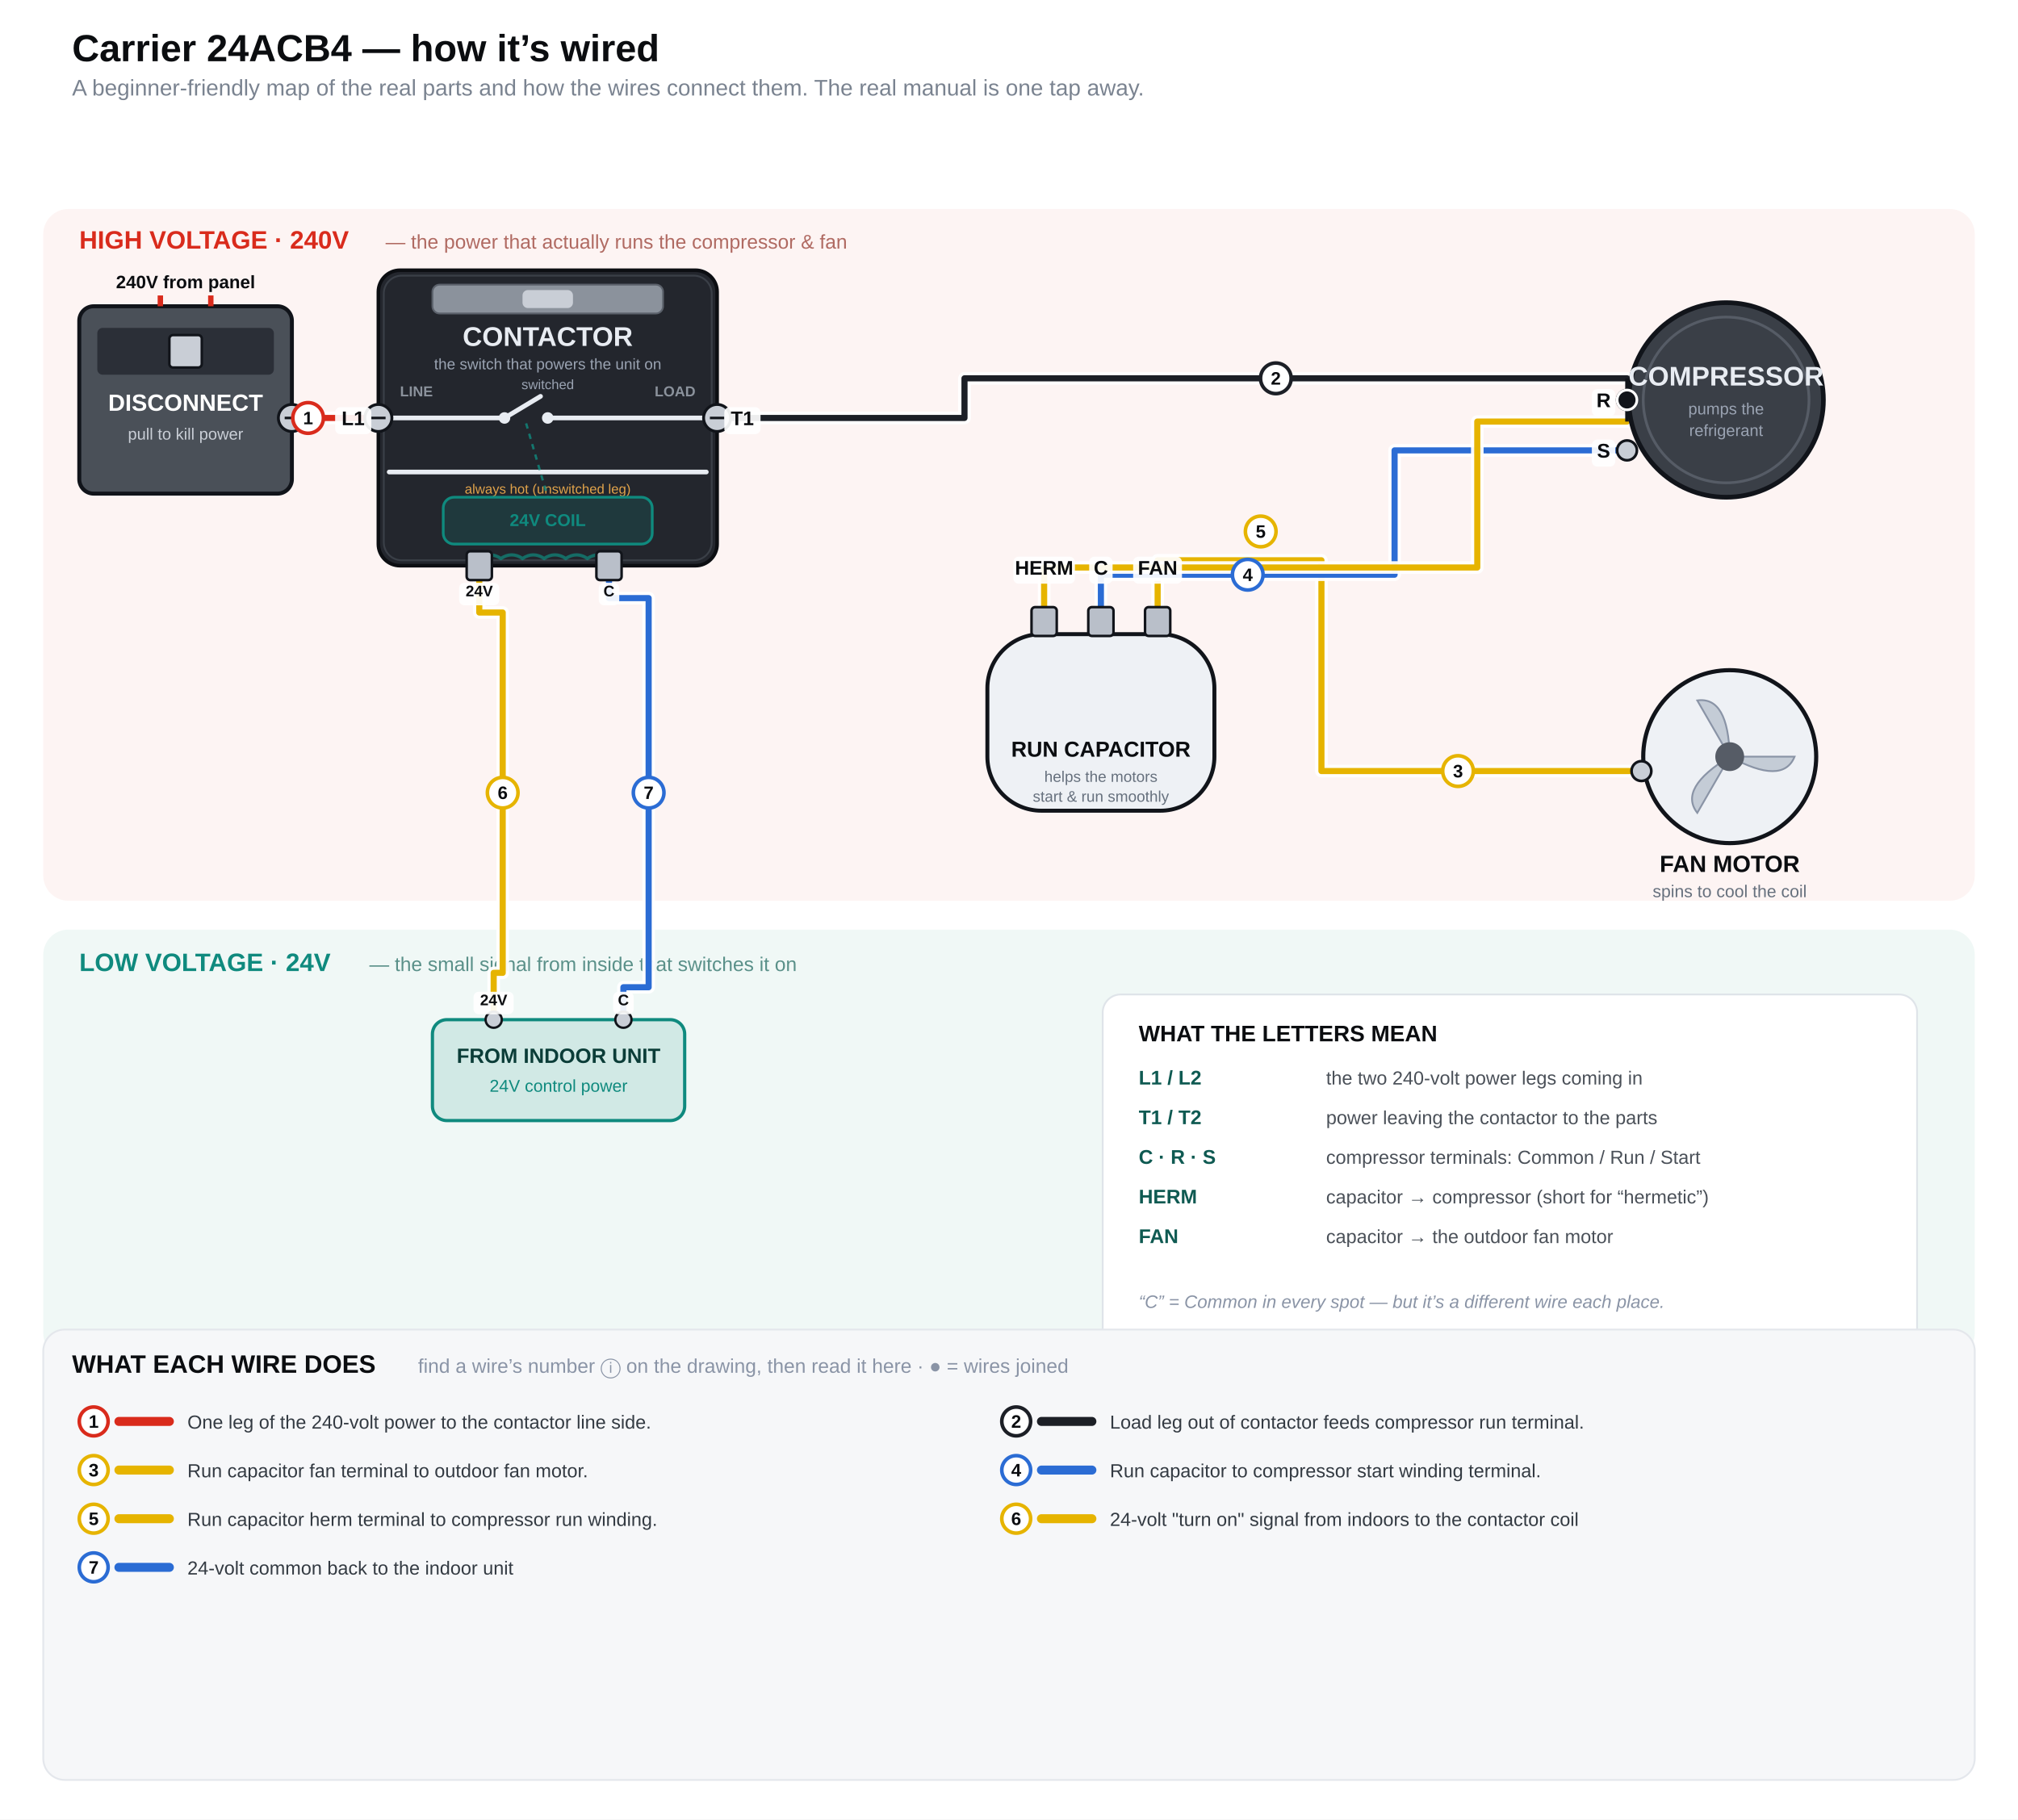
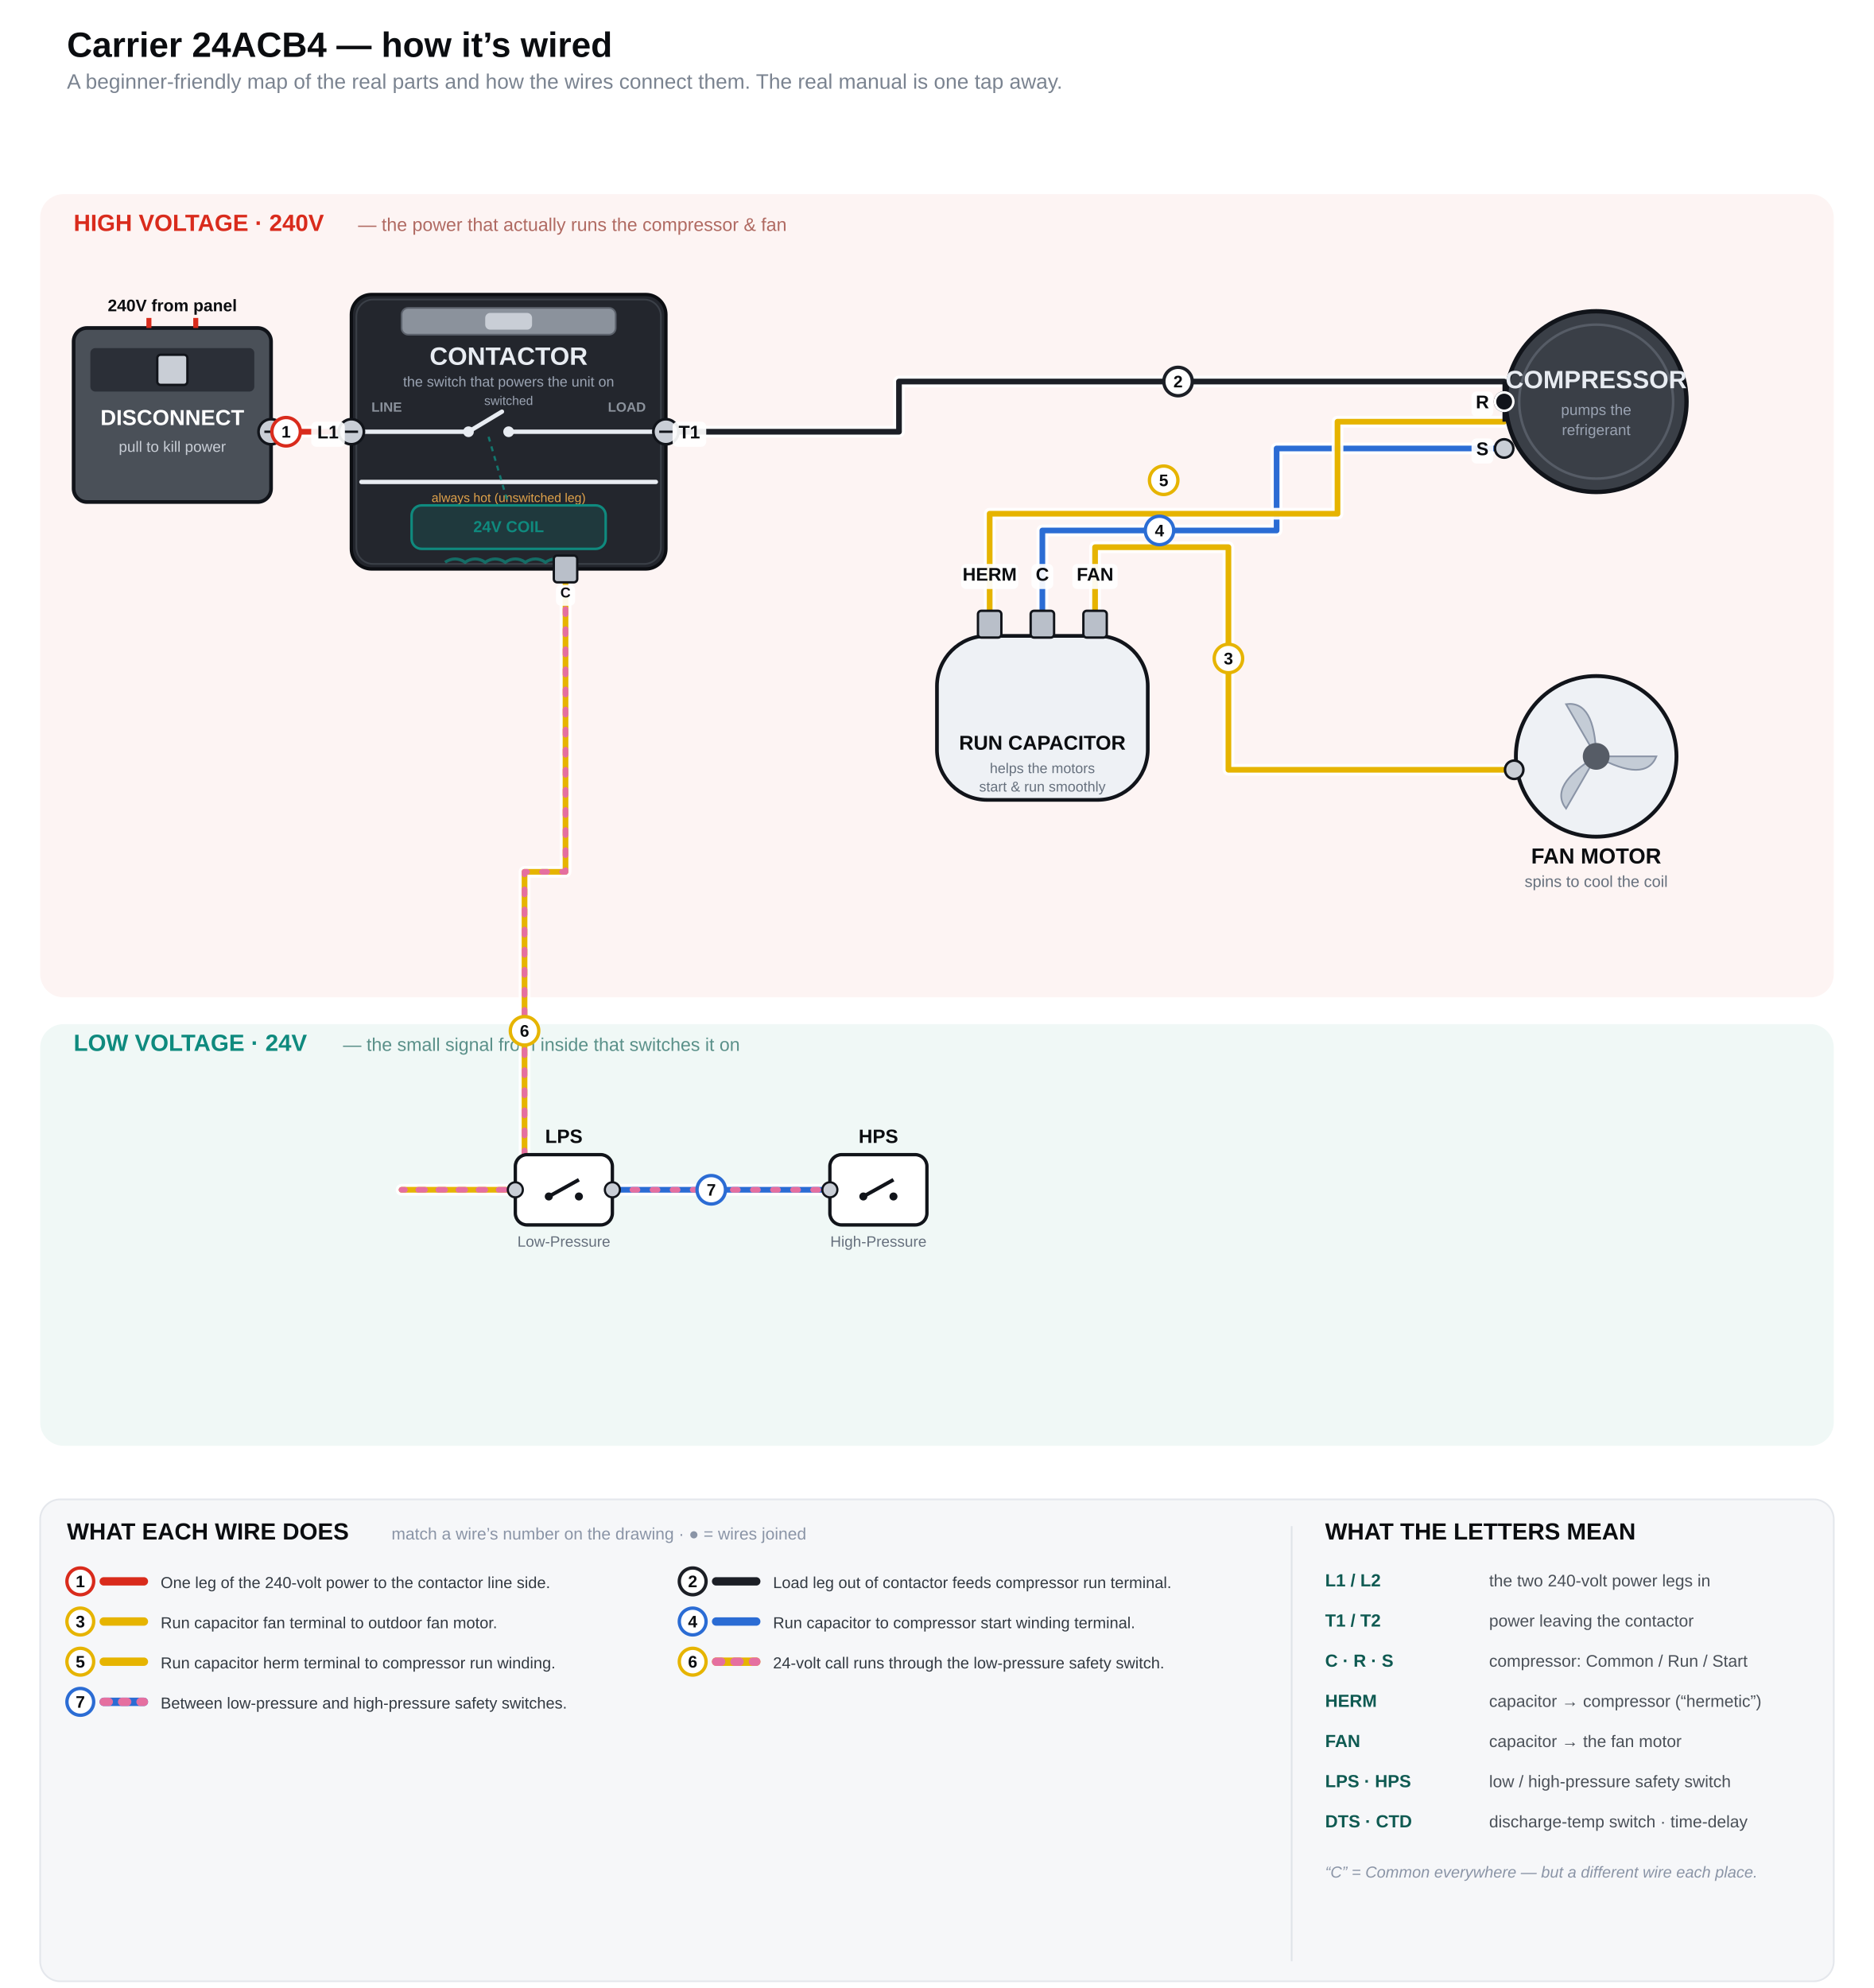
- <svg xmlns="http://www.w3.org/2000/svg" width="1120" height="1010" viewBox="0 0 1120 1010" font-family="ui-sans-serif,system-ui,Arial,sans-serif">
-   <rect x="0" y="0" width="1120" height="1010" fill="#ffffff" />
-   <rect x="24" y="116" width="1072" height="384" rx="14" fill="#fdf4f3" />
-   <rect x="24" y="516" width="1072" height="238" rx="14" fill="#f0f8f6" />
+ <svg xmlns="http://www.w3.org/2000/svg" width="1120" height="1188" viewBox="0 0 1120 1188" font-family="ui-sans-serif,system-ui,Arial,sans-serif">
+   <rect x="0" y="0" width="1120" height="1188" fill="#ffffff" />
+   <rect x="24" y="116" width="1072" height="480" rx="14" fill="#fdf4f3" />
+   <rect x="24" y="612" width="1072" height="252" rx="14" fill="#f0f8f6" />
  <text x="40" y="34" font-size="21" font-weight="800" fill="#0b0d10">Carrier 24ACB4 — how it’s wired</text>
  <text x="40" y="53" font-size="12.5" fill="#7a8390">A beginner-friendly map of the real parts and how the wires connect them. The real manual is one tap away.</text>
  <text x="44" y="138" font-size="14" font-weight="800" fill="#d92b1c">HIGH VOLTAGE · 240V</text>
  <text x="214" y="138" font-size="11" fill="#b06a62">— the power that actually runs the compressor &amp; fan</text>
-   <text x="44" y="539" font-size="14" font-weight="800" fill="#0f8a7e">LOW VOLTAGE · 24V</text>
-   <text x="205" y="539" font-size="11" fill="#5a9089">— the small signal from inside that switches it on</text>
-   <rect x="612" y="552" width="452" height="196" rx="10" fill="#ffffff" stroke="#dfe4e9" stroke-width="1" />
-   <text x="632" y="578" font-size="12.5" font-weight="800" fill="#0b0d10">WHAT THE LETTERS MEAN</text>
-   <text x="632" y="602" font-size="11" font-weight="800" fill="#0f5a52">L1 / L2</text>
-   <text x="736" y="602" font-size="10.5" fill="#4a5058">the two 240-volt power legs coming in</text>
-   <text x="632" y="624" font-size="11" font-weight="800" fill="#0f5a52">T1 / T2</text>
-   <text x="736" y="624" font-size="10.5" fill="#4a5058">power leaving the contactor to the parts</text>
-   <text x="632" y="646" font-size="11" font-weight="800" fill="#0f5a52">C · R · S</text>
-   <text x="736" y="646" font-size="10.5" fill="#4a5058">compressor terminals: Common / Run / Start</text>
-   <text x="632" y="668" font-size="11" font-weight="800" fill="#0f5a52">HERM</text>
-   <text x="736" y="668" font-size="10.5" fill="#4a5058">capacitor → compressor (short for “hermetic”)</text>
-   <text x="632" y="690" font-size="11" font-weight="800" fill="#0f5a52">FAN</text>
-   <text x="736" y="690" font-size="10.5" fill="#4a5058">capacitor → the outdoor fan motor</text>
-   <text x="632" y="726" font-size="10" font-style="italic" fill="#8a94a6">“C” = Common in every spot — but it’s a different wire each place.</text>
-   <path d="M 162.0 232.0 L 180.0 232.0 L 150.0 232.0 L 150.0 232.0 L 192.0 232.0 L 210.0 232.0" fill="none" stroke="#ffffff" stroke-width="7" opacity="0.95" stroke-linejoin="round" stroke-linecap="round" />
-   <path data-conn="PWR/L1|CONT/11" d="M 162.0 232.0 L 180.0 232.0 L 150.0 232.0 L 150.0 232.0 L 192.0 232.0 L 210.0 232.0" fill="none" stroke="#d92b1c" stroke-width="3.4" stroke-linejoin="round" stroke-linecap="round" />
-   <path d="M 398.0 232.0 L 420.0 232.0 L 535.3 232.0 L 535.3 210.0 L 881.0 210.0 L 903.0 210.0" fill="none" stroke="#ffffff" stroke-width="7" opacity="0.95" stroke-linejoin="round" stroke-linecap="round" />
-   <path data-conn="CONT/21|COMP/R" d="M 398.0 232.0 L 420.0 232.0 L 535.3 232.0 L 535.3 210.0 L 881.0 210.0 L 903.0 210.0" fill="none" stroke="#1c1f26" stroke-width="3.4" stroke-linejoin="round" stroke-linecap="round" />
-   <path d="M 642.5 337.0 L 642.5 311.0 L 733.4 311.0 L 733.4 428.0 L 885.0 428.0 L 911.0 428.0" fill="none" stroke="#ffffff" stroke-width="7" opacity="0.95" stroke-linejoin="round" stroke-linecap="round" />
-   <path data-conn="CAP/F|OFM/YEL" d="M 642.5 337.0 L 642.5 311.0 L 733.4 311.0 L 733.4 428.0 L 885.0 428.0 L 911.0 428.0" fill="none" stroke="#e6b400" stroke-width="3.4" stroke-linejoin="round" stroke-linecap="round" />
-   <path d="M 611.0 337.0 L 611.0 319.0 L 774.0 319.0 L 774.0 250.0 L 885.0 250.0 L 903.0 250.0" fill="none" stroke="#ffffff" stroke-width="7" opacity="0.95" stroke-linejoin="round" stroke-linecap="round" />
-   <path data-conn="CAP/C|COMP/S" d="M 611.0 337.0 L 611.0 319.0 L 774.0 319.0 L 774.0 250.0 L 885.0 250.0 L 903.0 250.0" fill="none" stroke="#2b6cd4" stroke-width="3.4" stroke-linejoin="round" stroke-linecap="round" />
-   <path d="M 579.5 337.0 L 579.5 315.0 L 819.9 315.0 L 819.9 234.0 L 881.0 234.0 L 903.0 234.0" fill="none" stroke="#ffffff" stroke-width="7" opacity="0.95" stroke-linejoin="round" stroke-linecap="round" />
-   <path data-conn="CAP/H|COMP/R" d="M 579.5 337.0 L 579.5 315.0 L 819.9 315.0 L 819.9 234.0 L 881.0 234.0 L 903.0 234.0" fill="none" stroke="#e6b400" stroke-width="3.4" stroke-linejoin="round" stroke-linecap="round" />
-   <path d="M 274.0 566.0 L 274.0 540.0 L 279.0 540.0 L 279.0 340.0 L 266.0 340.0 L 266.0 314.0" fill="none" stroke="#ffffff" stroke-width="7" opacity="0.95" stroke-linejoin="round" stroke-linecap="round" />
-   <path data-conn="IDU/R|CONT/COIL1" d="M 274.0 566.0 L 274.0 540.0 L 279.0 540.0 L 279.0 340.0 L 266.0 340.0 L 266.0 314.0" fill="none" stroke="#e6b400" stroke-width="3.4" stroke-linejoin="round" stroke-linecap="round" />
-   <path d="M 338.0 314.0 L 338.0 332.0 L 360.0 332.0 L 360.0 548.0 L 346.0 548.0 L 346.0 566.0" fill="none" stroke="#ffffff" stroke-width="7" opacity="0.95" stroke-linejoin="round" stroke-linecap="round" />
-   <path data-conn="CONT/COIL2|IDU/C" d="M 338.0 314.0 L 338.0 332.0 L 360.0 332.0 L 360.0 548.0 L 346.0 548.0 L 346.0 566.0" fill="none" stroke="#2b6cd4" stroke-width="3.4" stroke-linejoin="round" stroke-linecap="round" />
+   <text x="44" y="628" font-size="14" font-weight="800" fill="#0f8a7e">LOW VOLTAGE · 24V</text>
+   <text x="205" y="628" font-size="11" fill="#5a9089">— the small signal from inside that switches it on</text>
+   <path d="M 162.0 258.0 L 180.0 258.0 L 150.0 258.0 L 150.0 258.0 L 192.0 258.0 L 210.0 258.0" fill="none" stroke="#ffffff" stroke-width="7" opacity="0.95" stroke-linejoin="round" stroke-linecap="round" />
+   <path data-conn="PWR/L1|CONT/11" d="M 162.0 258.0 L 180.0 258.0 L 150.0 258.0 L 150.0 258.0 L 192.0 258.0 L 210.0 258.0" fill="none" stroke="#d92b1c" stroke-width="3.4" stroke-linejoin="round" stroke-linecap="round" />
+   <path d="M 398.0 258.0 L 426.0 258.0 L 537.3 258.0 L 537.3 228.0 L 871.0 228.0 L 899.0 228.0" fill="none" stroke="#ffffff" stroke-width="7" opacity="0.95" stroke-linejoin="round" stroke-linecap="round" />
+   <path data-conn="CONT/21|COMP/R" d="M 398.0 258.0 L 426.0 258.0 L 537.3 258.0 L 537.3 228.0 L 871.0 228.0 L 899.0 228.0" fill="none" stroke="#1c1f26" stroke-width="3.4" stroke-linejoin="round" stroke-linecap="round" />
+   <path d="M 654.5 365.0 L 654.5 327.0 L 734.2 327.0 L 734.2 460.0 L 867.0 460.0 L 905.0 460.0" fill="none" stroke="#ffffff" stroke-width="7" opacity="0.95" stroke-linejoin="round" stroke-linecap="round" />
+   <path data-conn="CAP/F|OFM/YEL" d="M 654.5 365.0 L 654.5 327.0 L 734.2 327.0 L 734.2 460.0 L 867.0 460.0 L 905.0 460.0" fill="none" stroke="#e6b400" stroke-width="3.4" stroke-linejoin="round" stroke-linecap="round" />
+   <path d="M 623.0 365.0 L 623.0 317.0 L 763.0 317.0 L 763.0 268.0 L 851.0 268.0 L 899.0 268.0" fill="none" stroke="#ffffff" stroke-width="7" opacity="0.95" stroke-linejoin="round" stroke-linecap="round" />
+   <path data-conn="CAP/C|COMP/S" d="M 623.0 365.0 L 623.0 317.0 L 763.0 317.0 L 763.0 268.0 L 851.0 268.0 L 899.0 268.0" fill="none" stroke="#2b6cd4" stroke-width="3.4" stroke-linejoin="round" stroke-linecap="round" />
+   <path d="M 591.5 365.0 L 591.5 307.0 L 799.4 307.0 L 799.4 252.0 L 841.0 252.0 L 899.0 252.0" fill="none" stroke="#ffffff" stroke-width="7" opacity="0.95" stroke-linejoin="round" stroke-linecap="round" />
+   <path data-conn="CAP/H|COMP/R" d="M 591.5 365.0 L 591.5 307.0 L 799.4 307.0 L 799.4 252.0 L 841.0 252.0 L 899.0 252.0" fill="none" stroke="#e6b400" stroke-width="3.4" stroke-linejoin="round" stroke-linecap="round" />
+   <path d="M 338.0 340.0 L 338.0 521.0 L 313.5 521.0 L 313.5 711.0 L 240.0 711.0 L 308.0 711.0" fill="none" stroke="#ffffff" stroke-width="7" opacity="0.95" stroke-linejoin="round" stroke-linecap="round" />
+   <path data-conn="CONT/A2|LPS/1" d="M 338.0 340.0 L 338.0 521.0 L 313.5 521.0 L 313.5 711.0 L 240.0 711.0 L 308.0 711.0" fill="none" stroke="#e6b400" stroke-width="3.4" stroke-linejoin="round" stroke-linecap="round" />
+   <path d="M 338.0 340.0 L 338.0 521.0 L 313.5 521.0 L 313.5 711.0 L 240.0 711.0 L 308.0 711.0" fill="none" stroke="#e56fa0" stroke-width="3.4" stroke-dasharray="3 9" stroke-linejoin="round" stroke-linecap="round" />
+   <path d="M 366.0 711.0 L 384.0 711.0 L 466.3 711.0 L 466.3 711.0 L 478.0 711.0 L 496.0 711.0" fill="none" stroke="#ffffff" stroke-width="7" opacity="0.95" stroke-linejoin="round" stroke-linecap="round" />
+   <path data-conn="LPS/2|HPS/1" d="M 366.0 711.0 L 384.0 711.0 L 466.3 711.0 L 466.3 711.0 L 478.0 711.0 L 496.0 711.0" fill="none" stroke="#2b6cd4" stroke-width="3.4" stroke-linejoin="round" stroke-linecap="round" />
+   <path d="M 366.0 711.0 L 384.0 711.0 L 466.3 711.0 L 466.3 711.0 L 478.0 711.0 L 496.0 711.0" fill="none" stroke="#e56fa0" stroke-width="3.4" stroke-dasharray="3 9" stroke-linejoin="round" stroke-linecap="round" />
  <g data-part="PWR">
-     <rect x="44.0" y="170.0" width="118" height="104" rx="8" fill="#4a5058" stroke="#11141a" stroke-width="2.2" />
-     <rect x="54.0" y="182.0" width="98" height="26" rx="3" fill="#2b2f37" />
-     <rect x="94.0" y="186.0" width="18" height="18" rx="2" fill="#c9ced6" stroke="#11141a" stroke-width="1.4" />
-     <text x="103.0" y="228.0" text-anchor="middle" font-size="13" font-weight="800" fill="#fff">DISCONNECT</text>
-     <text x="103.0" y="244.0" text-anchor="middle" font-size="9" fill="#c9ced6">pull to kill power</text>
-     <text x="103.0" y="160.0" text-anchor="middle" font-size="10" font-weight="700" fill="#0b0d10">240V from panel</text>
-     <line x1="89.0" y1="170.0" x2="89.0" y2="164.0" stroke="#d92b1c" stroke-width="3" />
-     <line x1="117.0" y1="170.0" x2="117.0" y2="164.0" stroke="#d92b1c" stroke-width="3" />
-     <circle cx="162.0" cy="232.0" r="7.5" fill="#c9ced6" stroke="#11141a" stroke-width="1.6" />
-     <line x1="158.0" y1="232.0" x2="166.0" y2="232.0" stroke="#11141a" stroke-width="1.4" />
+     <rect x="44.0" y="196.0" width="118" height="104" rx="8" fill="#4a5058" stroke="#11141a" stroke-width="2.2" />
+     <rect x="54.0" y="208.0" width="98" height="26" rx="3" fill="#2b2f37" />
+     <rect x="94.0" y="212.0" width="18" height="18" rx="2" fill="#c9ced6" stroke="#11141a" stroke-width="1.4" />
+     <text x="103.0" y="254.0" text-anchor="middle" font-size="13" font-weight="800" fill="#fff">DISCONNECT</text>
+     <text x="103.0" y="270.0" text-anchor="middle" font-size="9" fill="#c9ced6">pull to kill power</text>
+     <text x="103.0" y="186.0" text-anchor="middle" font-size="10" font-weight="700" fill="#0b0d10">240V from panel</text>
+     <line x1="89.0" y1="196.0" x2="89.0" y2="190.0" stroke="#d92b1c" stroke-width="3" />
+     <line x1="117.0" y1="196.0" x2="117.0" y2="190.0" stroke="#d92b1c" stroke-width="3" />
+     <circle cx="162.0" cy="258.0" r="7.5" fill="#c9ced6" stroke="#11141a" stroke-width="1.6" />
+     <line x1="158.0" y1="258.0" x2="166.0" y2="258.0" stroke="#11141a" stroke-width="1.4" />
  </g>
  <g data-part="CONT">
-     <rect x="210.0" y="150.0" width="188" height="164" rx="12" fill="#23262d" stroke="#0c0e12" stroke-width="2" />
-     <rect x="213.0" y="153.0" width="182" height="158" rx="10" fill="none" stroke="#3a3f47" stroke-width="1" />
-     <rect x="240.0" y="158.0" width="128" height="16" rx="4" fill="#8b929c" stroke="#5b616b" stroke-width="1" />
-     <rect x="290.0" y="161.0" width="28" height="10" rx="3" fill="#c9ced6" />
-     <text x="304.0" y="192.0" text-anchor="middle" font-size="15" font-weight="800" fill="#e8ecf2">CONTACTOR</text>
-     <text x="304.0" y="205.0" text-anchor="middle" font-size="8.5" fill="#9aa3b2">the switch that powers the unit on</text>
-     <text x="222.0" y="220.0" font-size="8" font-weight="700" fill="#8b929c">LINE</text>
-     <text x="386.0" y="220.0" text-anchor="end" font-size="8" font-weight="700" fill="#8b929c">LOAD</text>
-     <line x1="216.0" y1="232.0" x2="280.0" y2="232.0" stroke="#e8ecf2" stroke-width="2.6" stroke-linecap="round" />
-     <circle cx="280.0" cy="232.0" r="3.2" fill="#e8ecf2" />
-     <line x1="280.0" y1="232.0" x2="300.0" y2="220.0" stroke="#e8ecf2" stroke-width="2.6" stroke-linecap="round" />
-     <circle cx="304.0" cy="232.0" r="3.2" fill="#e8ecf2" />
-     <line x1="304.0" y1="232.0" x2="392.0" y2="232.0" stroke="#e8ecf2" stroke-width="2.6" stroke-linecap="round" />
-     <text x="304.0" y="216.0" text-anchor="middle" font-size="7.5" fill="#9aa3b2">switched</text>
-     <line x1="216.0" y1="262.0" x2="392.0" y2="262.0" stroke="#e8ecf2" stroke-width="2.6" stroke-linecap="round" />
-     <text x="304.0" y="274.0" text-anchor="middle" font-size="7.5" fill="#e0a24a">always hot (unswitched leg)</text>
-     <rect x="246.0" y="276.0" width="116" height="26" rx="6" fill="#0f8a7e" fill-opacity="0.20" stroke="#0f8a7e" stroke-width="1.5" />
-     <text x="304.0" y="292.0" text-anchor="middle" font-size="9.5" font-weight="800" fill="#0f8a7e">24V COIL</text>
-     <path d="M 266.0 310.0 Q 272.0 306.0 278.0 310.0 Q 284.0 306.0 290.0 310.0 Q 296.0 306.0 302.0 310.0 Q 308.0 306.0 314.0 310.0 Q 320.0 306.0 326.0 310.0 Q 332.0 306.0 338.0 310.0" fill="none" stroke="#0f8a7e" stroke-width="1.8" opacity="0.7" />
-     <line x1="292.0" y1="235.0" x2="304.0" y2="276.0" stroke="#0f8a7e" stroke-width="1.3" stroke-dasharray="3 3" opacity="0.8" />
-     <circle cx="210.0" cy="232.0" r="7.5" fill="#c9ced6" stroke="#11141a" stroke-width="1.6" />
-     <line x1="206.0" y1="232.0" x2="214.0" y2="232.0" stroke="#11141a" stroke-width="1.4" />
-     <rect x="186.0" y="226.0" width="20.1" height="15.0" rx="3" fill="#ffffff" opacity="0.92" />
-     <text x="196.0" y="236.0" text-anchor="middle" font-size="11" font-weight="700" fill="#0b0d10">L1</text>
-     <circle cx="398.0" cy="232.0" r="7.5" fill="#c9ced6" stroke="#11141a" stroke-width="1.6" />
-     <line x1="394.0" y1="232.0" x2="402.0" y2="232.0" stroke="#11141a" stroke-width="1.4" />
-     <rect x="402.0" y="226.0" width="20.1" height="15.0" rx="3" fill="#ffffff" opacity="0.92" />
-     <text x="412.0" y="236.0" text-anchor="middle" font-size="11" font-weight="700" fill="#0b0d10">T1</text>
-     <rect x="259.0" y="306.0" width="14" height="16" rx="2" fill="#b9bfc9" stroke="#11141a" stroke-width="1.4" />
-     <rect x="254.8" y="323.5" width="22.3" height="12.5" rx="3" fill="#ffffff" opacity="0.92" />
-     <text x="266.0" y="331.0" text-anchor="middle" font-size="8.5" font-weight="700" fill="#0b0d10">24V</text>
-     <rect x="331.0" y="306.0" width="14" height="16" rx="2" fill="#b9bfc9" stroke="#11141a" stroke-width="1.4" />
-     <rect x="332.3" y="323.5" width="11.4" height="12.5" rx="3" fill="#ffffff" opacity="0.92" />
-     <text x="338.0" y="331.0" text-anchor="middle" font-size="8.5" font-weight="700" fill="#0b0d10">C</text>
+     <rect x="210.0" y="176.0" width="188" height="164" rx="12" fill="#23262d" stroke="#0c0e12" stroke-width="2" />
+     <rect x="213.0" y="179.0" width="182" height="158" rx="10" fill="none" stroke="#3a3f47" stroke-width="1" />
+     <rect x="240.0" y="184.0" width="128" height="16" rx="4" fill="#8b929c" stroke="#5b616b" stroke-width="1" />
+     <rect x="290.0" y="187.0" width="28" height="10" rx="3" fill="#c9ced6" />
+     <text x="304.0" y="218.0" text-anchor="middle" font-size="15" font-weight="800" fill="#e8ecf2">CONTACTOR</text>
+     <text x="304.0" y="231.0" text-anchor="middle" font-size="8.5" fill="#9aa3b2">the switch that powers the unit on</text>
+     <text x="222.0" y="246.0" font-size="8" font-weight="700" fill="#8b929c">LINE</text>
+     <text x="386.0" y="246.0" text-anchor="end" font-size="8" font-weight="700" fill="#8b929c">LOAD</text>
+     <line x1="216.0" y1="258.0" x2="280.0" y2="258.0" stroke="#e8ecf2" stroke-width="2.6" stroke-linecap="round" />
+     <circle cx="280.0" cy="258.0" r="3.2" fill="#e8ecf2" />
+     <line x1="280.0" y1="258.0" x2="300.0" y2="246.0" stroke="#e8ecf2" stroke-width="2.6" stroke-linecap="round" />
+     <circle cx="304.0" cy="258.0" r="3.2" fill="#e8ecf2" />
+     <line x1="304.0" y1="258.0" x2="392.0" y2="258.0" stroke="#e8ecf2" stroke-width="2.6" stroke-linecap="round" />
+     <text x="304.0" y="242.0" text-anchor="middle" font-size="7.5" fill="#9aa3b2">switched</text>
+     <line x1="216.0" y1="288.0" x2="392.0" y2="288.0" stroke="#e8ecf2" stroke-width="2.6" stroke-linecap="round" />
+     <text x="304.0" y="300.0" text-anchor="middle" font-size="7.5" fill="#e0a24a">always hot (unswitched leg)</text>
+     <rect x="246.0" y="302.0" width="116" height="26" rx="6" fill="#0f8a7e" fill-opacity="0.20" stroke="#0f8a7e" stroke-width="1.5" />
+     <text x="304.0" y="318.0" text-anchor="middle" font-size="9.5" font-weight="800" fill="#0f8a7e">24V COIL</text>
+     <path d="M 266.0 336.0 Q 272.0 332.0 278.0 336.0 Q 284.0 332.0 290.0 336.0 Q 296.0 332.0 302.0 336.0 Q 308.0 332.0 314.0 336.0 Q 320.0 332.0 326.0 336.0 Q 332.0 332.0 338.0 336.0" fill="none" stroke="#0f8a7e" stroke-width="1.8" opacity="0.7" />
+     <line x1="292.0" y1="261.0" x2="304.0" y2="302.0" stroke="#0f8a7e" stroke-width="1.3" stroke-dasharray="3 3" opacity="0.8" />
+     <circle cx="210.0" cy="258.0" r="7.5" fill="#c9ced6" stroke="#11141a" stroke-width="1.6" />
+     <line x1="206.0" y1="258.0" x2="214.0" y2="258.0" stroke="#11141a" stroke-width="1.4" />
+     <rect x="186.0" y="252.0" width="20.1" height="15.0" rx="3" fill="#ffffff" opacity="0.92" />
+     <text x="196.0" y="262.0" text-anchor="middle" font-size="11" font-weight="700" fill="#0b0d10">L1</text>
+     <circle cx="398.0" cy="258.0" r="7.5" fill="#c9ced6" stroke="#11141a" stroke-width="1.6" />
+     <line x1="394.0" y1="258.0" x2="402.0" y2="258.0" stroke="#11141a" stroke-width="1.4" />
+     <rect x="402.0" y="252.0" width="20.1" height="15.0" rx="3" fill="#ffffff" opacity="0.92" />
+     <text x="412.0" y="262.0" text-anchor="middle" font-size="11" font-weight="700" fill="#0b0d10">T1</text>
+     <rect x="331.0" y="332.0" width="14" height="16" rx="2" fill="#b9bfc9" stroke="#11141a" stroke-width="1.4" />
+     <rect x="332.3" y="349.5" width="11.4" height="12.5" rx="3" fill="#ffffff" opacity="0.92" />
+     <text x="338.0" y="357.0" text-anchor="middle" font-size="8.5" font-weight="700" fill="#0b0d10">C</text>
  </g>
  <g data-part="COMP">
-     <circle cx="958.0" cy="222.0" r="54" fill="#3a3f47" stroke="#11141a" stroke-width="2.6" />
-     <circle cx="958.0" cy="222.0" r="46" fill="none" stroke="#565c66" stroke-width="1.5" />
-     <text x="958.0" y="214.0" text-anchor="middle" font-size="15" font-weight="800" fill="#e8ecf2">COMPRESSOR</text>
-     <text x="958.0" y="230.0" text-anchor="middle" font-size="9" fill="#9aa3b2">pumps the</text>
-     <text x="958.0" y="242.0" text-anchor="middle" font-size="9" fill="#9aa3b2">refrigerant</text>
-     <circle cx="903.0" cy="222.0" r="5.5" fill="#c9ced6" stroke="#11141a" stroke-width="1.5" />
-     <rect x="883.5" y="216.0" width="13.0" height="15.0" rx="3" fill="#ffffff" opacity="0.92" />
-     <text x="890.0" y="226.0" text-anchor="middle" font-size="11" font-weight="700" fill="#0b0d10">R</text>
-     <circle cx="903.0" cy="250.0" r="5.5" fill="#c9ced6" stroke="#11141a" stroke-width="1.5" />
-     <rect x="883.5" y="244.0" width="13.0" height="15.0" rx="3" fill="#ffffff" opacity="0.92" />
-     <text x="890.0" y="254.0" text-anchor="middle" font-size="11" font-weight="700" fill="#0b0d10">S</text>
+     <circle cx="954.0" cy="240.0" r="54" fill="#3a3f47" stroke="#11141a" stroke-width="2.6" />
+     <circle cx="954.0" cy="240.0" r="46" fill="none" stroke="#565c66" stroke-width="1.5" />
+     <text x="954.0" y="232.0" text-anchor="middle" font-size="15" font-weight="800" fill="#e8ecf2">COMPRESSOR</text>
+     <text x="954.0" y="248.0" text-anchor="middle" font-size="9" fill="#9aa3b2">pumps the</text>
+     <text x="954.0" y="260.0" text-anchor="middle" font-size="9" fill="#9aa3b2">refrigerant</text>
+     <circle cx="899.0" cy="240.0" r="5.5" fill="#c9ced6" stroke="#11141a" stroke-width="1.5" />
+     <rect x="879.5" y="234.0" width="13.0" height="15.0" rx="3" fill="#ffffff" opacity="0.92" />
+     <text x="886.0" y="244.0" text-anchor="middle" font-size="11" font-weight="700" fill="#0b0d10">R</text>
+     <circle cx="899.0" cy="268.0" r="5.5" fill="#c9ced6" stroke="#11141a" stroke-width="1.5" />
+     <rect x="879.5" y="262.0" width="13.0" height="15.0" rx="3" fill="#ffffff" opacity="0.92" />
+     <text x="886.0" y="272.0" text-anchor="middle" font-size="11" font-weight="700" fill="#0b0d10">S</text>
  </g>
  <g data-part="CAP">
-     <rect x="548.0" y="352.0" width="126" height="98" rx="30" fill="#eef1f5" stroke="#11141a" stroke-width="2.2" />
-     <text x="611.0" y="420.0" text-anchor="middle" font-size="12" font-weight="800" fill="#0b0d10">RUN CAPACITOR</text>
-     <text x="611.0" y="434.0" text-anchor="middle" font-size="8.5" fill="#66707d">helps the motors</text>
-     <text x="611.0" y="445.0" text-anchor="middle" font-size="8.5" fill="#66707d">start &amp; run smoothly</text>
-     <rect x="572.5" y="337.0" width="14" height="16" rx="2" fill="#b9bfc9" stroke="#11141a" stroke-width="1.4" />
-     <rect x="562.4" y="309.0" width="34.2" height="15.0" rx="3" fill="#ffffff" opacity="0.92" />
-     <text x="579.5" y="319.0" text-anchor="middle" font-size="11" font-weight="700" fill="#0b0d10">HERM</text>
-     <rect x="604.0" y="337.0" width="14" height="16" rx="2" fill="#b9bfc9" stroke="#11141a" stroke-width="1.4" />
-     <rect x="604.5" y="309.0" width="13.0" height="15.0" rx="3" fill="#ffffff" opacity="0.92" />
-     <text x="611.0" y="319.0" text-anchor="middle" font-size="11" font-weight="700" fill="#0b0d10">C</text>
-     <rect x="635.5" y="337.0" width="14" height="16" rx="2" fill="#b9bfc9" stroke="#11141a" stroke-width="1.4" />
-     <rect x="628.9" y="309.0" width="27.1" height="15.0" rx="3" fill="#ffffff" opacity="0.92" />
-     <text x="642.5" y="319.0" text-anchor="middle" font-size="11" font-weight="700" fill="#0b0d10">FAN</text>
+     <rect x="560.0" y="380.0" width="126" height="98" rx="30" fill="#eef1f5" stroke="#11141a" stroke-width="2.2" />
+     <text x="623.0" y="448.0" text-anchor="middle" font-size="12" font-weight="800" fill="#0b0d10">RUN CAPACITOR</text>
+     <text x="623.0" y="462.0" text-anchor="middle" font-size="8.5" fill="#66707d">helps the motors</text>
+     <text x="623.0" y="473.0" text-anchor="middle" font-size="8.5" fill="#66707d">start &amp; run smoothly</text>
+     <rect x="584.5" y="365.0" width="14" height="16" rx="2" fill="#b9bfc9" stroke="#11141a" stroke-width="1.4" />
+     <rect x="574.4" y="337.0" width="34.2" height="15.0" rx="3" fill="#ffffff" opacity="0.92" />
+     <text x="591.5" y="347.0" text-anchor="middle" font-size="11" font-weight="700" fill="#0b0d10">HERM</text>
+     <rect x="616.0" y="365.0" width="14" height="16" rx="2" fill="#b9bfc9" stroke="#11141a" stroke-width="1.4" />
+     <rect x="616.5" y="337.0" width="13.0" height="15.0" rx="3" fill="#ffffff" opacity="0.92" />
+     <text x="623.0" y="347.0" text-anchor="middle" font-size="11" font-weight="700" fill="#0b0d10">C</text>
+     <rect x="647.5" y="365.0" width="14" height="16" rx="2" fill="#b9bfc9" stroke="#11141a" stroke-width="1.4" />
+     <rect x="640.9" y="337.0" width="27.1" height="15.0" rx="3" fill="#ffffff" opacity="0.92" />
+     <text x="654.5" y="347.0" text-anchor="middle" font-size="11" font-weight="700" fill="#0b0d10">FAN</text>
  </g>
  <g data-part="OFM">
-     <circle cx="960.0" cy="420.0" r="48" fill="#eef1f5" stroke="#11141a" stroke-width="2.3" />
-     <path d="M 960.0 420.0 Q 989.5 436.1 996.0 420.0 Z" fill="#c4ccd6" stroke="#8a94a6" stroke-width="1" />
-     <path d="M 960.0 420.0 Q 931.3 437.5 942.0 451.2 Z" fill="#c4ccd6" stroke="#8a94a6" stroke-width="1" />
-     <path d="M 960.0 420.0 Q 959.2 386.4 942.0 388.8 Z" fill="#c4ccd6" stroke="#8a94a6" stroke-width="1" />
-     <circle cx="960.0" cy="420.0" r="8" fill="#565c66" />
-     <text x="960.0" y="484.0" text-anchor="middle" font-size="13" font-weight="800" fill="#0b0d10">FAN MOTOR</text>
-     <text x="960.0" y="498.0" text-anchor="middle" font-size="9.5" fill="#66707d">spins to cool the coil</text>
-     <circle cx="911.0" cy="428.0" r="5.5" fill="#c9ced6" stroke="#11141a" stroke-width="1.5" />
+     <circle cx="954.0" cy="452.0" r="48" fill="#eef1f5" stroke="#11141a" stroke-width="2.3" />
+     <path d="M 954.0 452.0 Q 983.5 468.1 990.0 452.0 Z" fill="#c4ccd6" stroke="#8a94a6" stroke-width="1" />
+     <path d="M 954.0 452.0 Q 925.3 469.5 936.0 483.2 Z" fill="#c4ccd6" stroke="#8a94a6" stroke-width="1" />
+     <path d="M 954.0 452.0 Q 953.2 418.4 936.0 420.8 Z" fill="#c4ccd6" stroke="#8a94a6" stroke-width="1" />
+     <circle cx="954.0" cy="452.0" r="8" fill="#565c66" />
+     <text x="954.0" y="516.0" text-anchor="middle" font-size="13" font-weight="800" fill="#0b0d10">FAN MOTOR</text>
+     <text x="954.0" y="530.0" text-anchor="middle" font-size="9.5" fill="#66707d">spins to cool the coil</text>
+     <circle cx="905.0" cy="460.0" r="5.5" fill="#c9ced6" stroke="#11141a" stroke-width="1.5" />
  </g>
-   <g data-part="IDU">
-     <rect x="240.0" y="566.0" width="140" height="56" rx="8" fill="#0f8a7e" fill-opacity="0.14" stroke="#0f8a7e" stroke-width="1.8" />
-     <text x="310.0" y="590.0" text-anchor="middle" font-size="11.5" font-weight="800" fill="#0b3d38">FROM INDOOR UNIT</text>
-     <text x="310.0" y="606.0" text-anchor="middle" font-size="9.5" fill="#0f8a7e">24V control power</text>
-     <circle cx="274.0" cy="566.0" r="4.5" fill="#c9ced6" stroke="#11141a" stroke-width="1.3" />
-     <rect x="262.8" y="550.5" width="22.3" height="12.5" rx="3" fill="#ffffff" opacity="0.92" />
-     <text x="274.0" y="558.0" text-anchor="middle" font-size="8.5" font-weight="700" fill="#0b0d10">24V</text>
-     <circle cx="346.0" cy="566.0" r="4.5" fill="#c9ced6" stroke="#11141a" stroke-width="1.3" />
-     <rect x="340.3" y="550.5" width="11.4" height="12.5" rx="3" fill="#ffffff" opacity="0.92" />
-     <text x="346.0" y="558.0" text-anchor="middle" font-size="8.5" font-weight="700" fill="#0b0d10">C</text>
+   <g data-part="LPS">
+     <rect x="308.0" y="690.0" width="58" height="42" rx="7" fill="#fff" stroke="#11141a" stroke-width="2" />
+     <circle cx="328.0" cy="715.0" r="2.4" fill="#11141a" />
+     <line x1="328.0" y1="715.0" x2="346.0" y2="705.0" stroke="#11141a" stroke-width="2.2" />
+     <circle cx="346.0" cy="715.0" r="2.4" fill="#11141a" />
+     <text x="337.0" y="683.0" text-anchor="middle" font-size="11.5" font-weight="800" fill="#0b0d10">LPS</text>
+     <text x="337.0" y="745.0" text-anchor="middle" font-size="9" fill="#66707d">Low-Pressure</text>
+     <circle cx="308.0" cy="711.0" r="4.5" fill="#c9ced6" stroke="#11141a" stroke-width="1.3" />
+     <circle cx="366.0" cy="711.0" r="4.5" fill="#c9ced6" stroke="#11141a" stroke-width="1.3" />
  </g>
-   <line x1="903.0" y1="210.0" x2="903.0" y2="234.0" stroke="#11141a" stroke-width="2" />
-   <circle cx="903.0" cy="222.0" r="5.5" fill="#11141a" stroke="#ffffff" stroke-width="1.5" />
-   <circle cx="171.0" cy="232.0" r="8.5" fill="#ffffff" stroke="#d92b1c" stroke-width="2" />
-   <text x="171.0" y="235.5" text-anchor="middle" font-size="10" font-weight="800" fill="#0b0d10">1</text>
-   <circle cx="708.1" cy="210.0" r="8.5" fill="#ffffff" stroke="#1c1f26" stroke-width="2" />
-   <text x="708.1" y="213.5" text-anchor="middle" font-size="10" font-weight="800" fill="#0b0d10">2</text>
-   <circle cx="809.2" cy="428.0" r="8.5" fill="#ffffff" stroke="#e6b400" stroke-width="2" />
-   <text x="809.2" y="431.5" text-anchor="middle" font-size="10" font-weight="800" fill="#0b0d10">3</text>
-   <circle cx="692.5" cy="319.0" r="8.5" fill="#ffffff" stroke="#2b6cd4" stroke-width="2" />
-   <text x="692.5" y="322.5" text-anchor="middle" font-size="10" font-weight="800" fill="#0b0d10">4</text>
-   <circle cx="699.7" cy="295.0" r="8.5" fill="#ffffff" stroke="#e6b400" stroke-width="2" />
-   <text x="699.7" y="298.5" text-anchor="middle" font-size="10" font-weight="800" fill="#0b0d10">5</text>
-   <circle cx="279.0" cy="440.0" r="8.5" fill="#ffffff" stroke="#e6b400" stroke-width="2" />
-   <text x="279.0" y="443.5" text-anchor="middle" font-size="10" font-weight="800" fill="#0b0d10">6</text>
-   <circle cx="360.0" cy="440.0" r="8.5" fill="#ffffff" stroke="#2b6cd4" stroke-width="2" />
-   <text x="360.0" y="443.5" text-anchor="middle" font-size="10" font-weight="800" fill="#0b0d10">7</text>
-   <rect x="24" y="738.0" width="1072" height="250" rx="12" fill="#f6f7f9" stroke="#e4e7ec" stroke-width="1" />
-   <text x="40" y="762.0" font-size="14" font-weight="800" fill="#0b0d10">WHAT EACH WIRE DOES</text>
-   <text x="232" y="762.0" font-size="11" fill="#8a94a6">find a wire’s number ⓘ on the drawing, then read it here · ● = wires joined</text>
-   <circle cx="52.0" cy="789.0" r="8" fill="#ffffff" stroke="#d92b1c" stroke-width="2" />
-   <text x="52.0" y="792.5" text-anchor="middle" font-size="10" font-weight="800" fill="#0b0d10">1</text>
-   <line x1="66.0" y1="789.0" x2="94.0" y2="789.0" stroke="#d92b1c" stroke-width="5" stroke-linecap="round" />
-   <text x="104.0" y="793.0" font-size="10.5" fill="#333a42">One leg of the 240-volt power to the contactor line side.</text>
-   <circle cx="564.0" cy="789.0" r="8" fill="#ffffff" stroke="#1c1f26" stroke-width="2" />
-   <text x="564.0" y="792.5" text-anchor="middle" font-size="10" font-weight="800" fill="#0b0d10">2</text>
-   <line x1="578.0" y1="789.0" x2="606.0" y2="789.0" stroke="#1c1f26" stroke-width="5" stroke-linecap="round" />
-   <text x="616.0" y="793.0" font-size="10.5" fill="#333a42">Load leg out of contactor feeds compressor run terminal.</text>
-   <circle cx="52.0" cy="816.0" r="8" fill="#ffffff" stroke="#e6b400" stroke-width="2" />
-   <text x="52.0" y="819.5" text-anchor="middle" font-size="10" font-weight="800" fill="#0b0d10">3</text>
-   <line x1="66.0" y1="816.0" x2="94.0" y2="816.0" stroke="#e6b400" stroke-width="5" stroke-linecap="round" />
-   <text x="104.0" y="820.0" font-size="10.5" fill="#333a42">Run capacitor fan terminal to outdoor fan motor.</text>
-   <circle cx="564.0" cy="816.0" r="8" fill="#ffffff" stroke="#2b6cd4" stroke-width="2" />
-   <text x="564.0" y="819.5" text-anchor="middle" font-size="10" font-weight="800" fill="#0b0d10">4</text>
-   <line x1="578.0" y1="816.0" x2="606.0" y2="816.0" stroke="#2b6cd4" stroke-width="5" stroke-linecap="round" />
-   <text x="616.0" y="820.0" font-size="10.5" fill="#333a42">Run capacitor to compressor start winding terminal.</text>
-   <circle cx="52.0" cy="843.0" r="8" fill="#ffffff" stroke="#e6b400" stroke-width="2" />
-   <text x="52.0" y="846.5" text-anchor="middle" font-size="10" font-weight="800" fill="#0b0d10">5</text>
-   <line x1="66.0" y1="843.0" x2="94.0" y2="843.0" stroke="#e6b400" stroke-width="5" stroke-linecap="round" />
-   <text x="104.0" y="847.0" font-size="10.5" fill="#333a42">Run capacitor herm terminal to compressor run winding.</text>
-   <circle cx="564.0" cy="843.0" r="8" fill="#ffffff" stroke="#e6b400" stroke-width="2" />
-   <text x="564.0" y="846.5" text-anchor="middle" font-size="10" font-weight="800" fill="#0b0d10">6</text>
-   <line x1="578.0" y1="843.0" x2="606.0" y2="843.0" stroke="#e6b400" stroke-width="5" stroke-linecap="round" />
-   <text x="616.0" y="847.0" font-size="10.5" fill="#333a42">24-volt "turn on" signal from indoors to the contactor coil</text>
-   <circle cx="52.0" cy="870.0" r="8" fill="#ffffff" stroke="#2b6cd4" stroke-width="2" />
-   <text x="52.0" y="873.5" text-anchor="middle" font-size="10" font-weight="800" fill="#0b0d10">7</text>
-   <line x1="66.0" y1="870.0" x2="94.0" y2="870.0" stroke="#2b6cd4" stroke-width="5" stroke-linecap="round" />
-   <text x="104.0" y="874.0" font-size="10.5" fill="#333a42">24-volt common back to the indoor unit</text>
+   <g data-part="HPS">
+     <rect x="496.0" y="690.0" width="58" height="42" rx="7" fill="#fff" stroke="#11141a" stroke-width="2" />
+     <circle cx="516.0" cy="715.0" r="2.4" fill="#11141a" />
+     <line x1="516.0" y1="715.0" x2="534.0" y2="705.0" stroke="#11141a" stroke-width="2.2" />
+     <circle cx="534.0" cy="715.0" r="2.4" fill="#11141a" />
+     <text x="525.0" y="683.0" text-anchor="middle" font-size="11.5" font-weight="800" fill="#0b0d10">HPS</text>
+     <text x="525.0" y="745.0" text-anchor="middle" font-size="9" fill="#66707d">High-Pressure</text>
+     <circle cx="496.0" cy="711.0" r="4.5" fill="#c9ced6" stroke="#11141a" stroke-width="1.3" />
+   </g>
+   <line x1="899.0" y1="228.0" x2="899.0" y2="252.0" stroke="#11141a" stroke-width="2" />
+   <circle cx="899.0" cy="240.0" r="5.5" fill="#11141a" stroke="#ffffff" stroke-width="1.5" />
+   <circle cx="171.0" cy="258.0" r="8.5" fill="#ffffff" stroke="#d92b1c" stroke-width="2" />
+   <text x="171.0" y="261.5" text-anchor="middle" font-size="10" font-weight="800" fill="#0b0d10">1</text>
+   <circle cx="704.1" cy="228.0" r="8.5" fill="#ffffff" stroke="#1c1f26" stroke-width="2" />
+   <text x="704.1" y="231.5" text-anchor="middle" font-size="10" font-weight="800" fill="#0b0d10">2</text>
+   <circle cx="734.2" cy="393.5" r="8.5" fill="#ffffff" stroke="#e6b400" stroke-width="2" />
+   <text x="734.2" y="397.0" text-anchor="middle" font-size="10" font-weight="800" fill="#0b0d10">3</text>
+   <circle cx="693.0" cy="317.0" r="8.5" fill="#ffffff" stroke="#2b6cd4" stroke-width="2" />
+   <text x="693.0" y="320.5" text-anchor="middle" font-size="10" font-weight="800" fill="#0b0d10">4</text>
+   <circle cx="695.5" cy="287.0" r="8.5" fill="#ffffff" stroke="#e6b400" stroke-width="2" />
+   <text x="695.5" y="290.5" text-anchor="middle" font-size="10" font-weight="800" fill="#0b0d10">5</text>
+   <circle cx="313.5" cy="616.0" r="8.5" fill="#ffffff" stroke="#e6b400" stroke-width="2" />
+   <text x="313.5" y="619.5" text-anchor="middle" font-size="10" font-weight="800" fill="#0b0d10">6</text>
+   <circle cx="425.1" cy="711.0" r="8.5" fill="#ffffff" stroke="#2b6cd4" stroke-width="2" />
+   <text x="425.1" y="714.5" text-anchor="middle" font-size="10" font-weight="800" fill="#0b0d10">7</text>
+   <rect x="24" y="896.0" width="1072" height="288" rx="12" fill="#f6f7f9" stroke="#e4e7ec" stroke-width="1" />
+   <line x1="772" y1="912.0" x2="772" y2="1172.0" stroke="#e0e4e9" stroke-width="1" />
+   <text x="40" y="920.0" font-size="14" font-weight="800" fill="#0b0d10">WHAT EACH WIRE DOES</text>
+   <text x="234" y="920.0" font-size="10" fill="#8a94a6">match a wire’s number on the drawing · ● = wires joined</text>
+   <circle cx="48.0" cy="945.0" r="8" fill="#ffffff" stroke="#d92b1c" stroke-width="2" />
+   <text x="48.0" y="948.5" text-anchor="middle" font-size="10" font-weight="800" fill="#0b0d10">1</text>
+   <line x1="62.0" y1="945.0" x2="86.0" y2="945.0" stroke="#d92b1c" stroke-width="5" stroke-linecap="round" />
+   <text x="96.0" y="949.0" font-size="9.5" fill="#333a42">One leg of the 240-volt power to the contactor line side.</text>
+   <circle cx="414.0" cy="945.0" r="8" fill="#ffffff" stroke="#1c1f26" stroke-width="2" />
+   <text x="414.0" y="948.5" text-anchor="middle" font-size="10" font-weight="800" fill="#0b0d10">2</text>
+   <line x1="428.0" y1="945.0" x2="452.0" y2="945.0" stroke="#1c1f26" stroke-width="5" stroke-linecap="round" />
+   <text x="462.0" y="949.0" font-size="9.5" fill="#333a42">Load leg out of contactor feeds compressor run terminal.</text>
+   <circle cx="48.0" cy="969.0" r="8" fill="#ffffff" stroke="#e6b400" stroke-width="2" />
+   <text x="48.0" y="972.5" text-anchor="middle" font-size="10" font-weight="800" fill="#0b0d10">3</text>
+   <line x1="62.0" y1="969.0" x2="86.0" y2="969.0" stroke="#e6b400" stroke-width="5" stroke-linecap="round" />
+   <text x="96.0" y="973.0" font-size="9.5" fill="#333a42">Run capacitor fan terminal to outdoor fan motor.</text>
+   <circle cx="414.0" cy="969.0" r="8" fill="#ffffff" stroke="#2b6cd4" stroke-width="2" />
+   <text x="414.0" y="972.5" text-anchor="middle" font-size="10" font-weight="800" fill="#0b0d10">4</text>
+   <line x1="428.0" y1="969.0" x2="452.0" y2="969.0" stroke="#2b6cd4" stroke-width="5" stroke-linecap="round" />
+   <text x="462.0" y="973.0" font-size="9.5" fill="#333a42">Run capacitor to compressor start winding terminal.</text>
+   <circle cx="48.0" cy="993.0" r="8" fill="#ffffff" stroke="#e6b400" stroke-width="2" />
+   <text x="48.0" y="996.5" text-anchor="middle" font-size="10" font-weight="800" fill="#0b0d10">5</text>
+   <line x1="62.0" y1="993.0" x2="86.0" y2="993.0" stroke="#e6b400" stroke-width="5" stroke-linecap="round" />
+   <text x="96.0" y="997.0" font-size="9.5" fill="#333a42">Run capacitor herm terminal to compressor run winding.</text>
+   <circle cx="414.0" cy="993.0" r="8" fill="#ffffff" stroke="#e6b400" stroke-width="2" />
+   <text x="414.0" y="996.5" text-anchor="middle" font-size="10" font-weight="800" fill="#0b0d10">6</text>
+   <line x1="428.0" y1="993.0" x2="452.0" y2="993.0" stroke="#e6b400" stroke-width="5" stroke-linecap="round" />
+   <line x1="428.0" y1="993.0" x2="452.0" y2="993.0" stroke="#e56fa0" stroke-width="5" stroke-dasharray="3 8" stroke-linecap="round" />
+   <text x="462.0" y="997.0" font-size="9.5" fill="#333a42">24-volt call runs through the low-pressure safety switch.</text>
+   <circle cx="48.0" cy="1017.0" r="8" fill="#ffffff" stroke="#2b6cd4" stroke-width="2" />
+   <text x="48.0" y="1020.5" text-anchor="middle" font-size="10" font-weight="800" fill="#0b0d10">7</text>
+   <line x1="62.0" y1="1017.0" x2="86.0" y2="1017.0" stroke="#2b6cd4" stroke-width="5" stroke-linecap="round" />
+   <line x1="62.0" y1="1017.0" x2="86.0" y2="1017.0" stroke="#e56fa0" stroke-width="5" stroke-dasharray="3 8" stroke-linecap="round" />
+   <text x="96.0" y="1021.0" font-size="9.5" fill="#333a42">Between low-pressure and high-pressure safety switches.</text>
+   <text x="792" y="920.0" font-size="14" font-weight="800" fill="#0b0d10">WHAT THE LETTERS MEAN</text>
+   <text x="792" y="948.0" font-size="10.5" font-weight="800" fill="#0f5a52">L1 / L2</text>
+   <text x="890" y="948.0" font-size="10" fill="#4a5058">the two 240-volt power legs in</text>
+   <text x="792" y="972.0" font-size="10.5" font-weight="800" fill="#0f5a52">T1 / T2</text>
+   <text x="890" y="972.0" font-size="10" fill="#4a5058">power leaving the contactor</text>
+   <text x="792" y="996.0" font-size="10.5" font-weight="800" fill="#0f5a52">C · R · S</text>
+   <text x="890" y="996.0" font-size="10" fill="#4a5058">compressor: Common / Run / Start</text>
+   <text x="792" y="1020.0" font-size="10.5" font-weight="800" fill="#0f5a52">HERM</text>
+   <text x="890" y="1020.0" font-size="10" fill="#4a5058">capacitor → compressor (“hermetic”)</text>
+   <text x="792" y="1044.0" font-size="10.5" font-weight="800" fill="#0f5a52">FAN</text>
+   <text x="890" y="1044.0" font-size="10" fill="#4a5058">capacitor → the fan motor</text>
+   <text x="792" y="1068.0" font-size="10.5" font-weight="800" fill="#0f5a52">LPS · HPS</text>
+   <text x="890" y="1068.0" font-size="10" fill="#4a5058">low / high-pressure safety switch</text>
+   <text x="792" y="1092.0" font-size="10.5" font-weight="800" fill="#0f5a52">DTS · CTD</text>
+   <text x="890" y="1092.0" font-size="10" fill="#4a5058">discharge-temp switch · time-delay</text>
+   <text x="792" y="1122.0" font-size="9.5" font-style="italic" fill="#8a94a6">“C” = Common everywhere — but a different wire each place.</text>
</svg>
